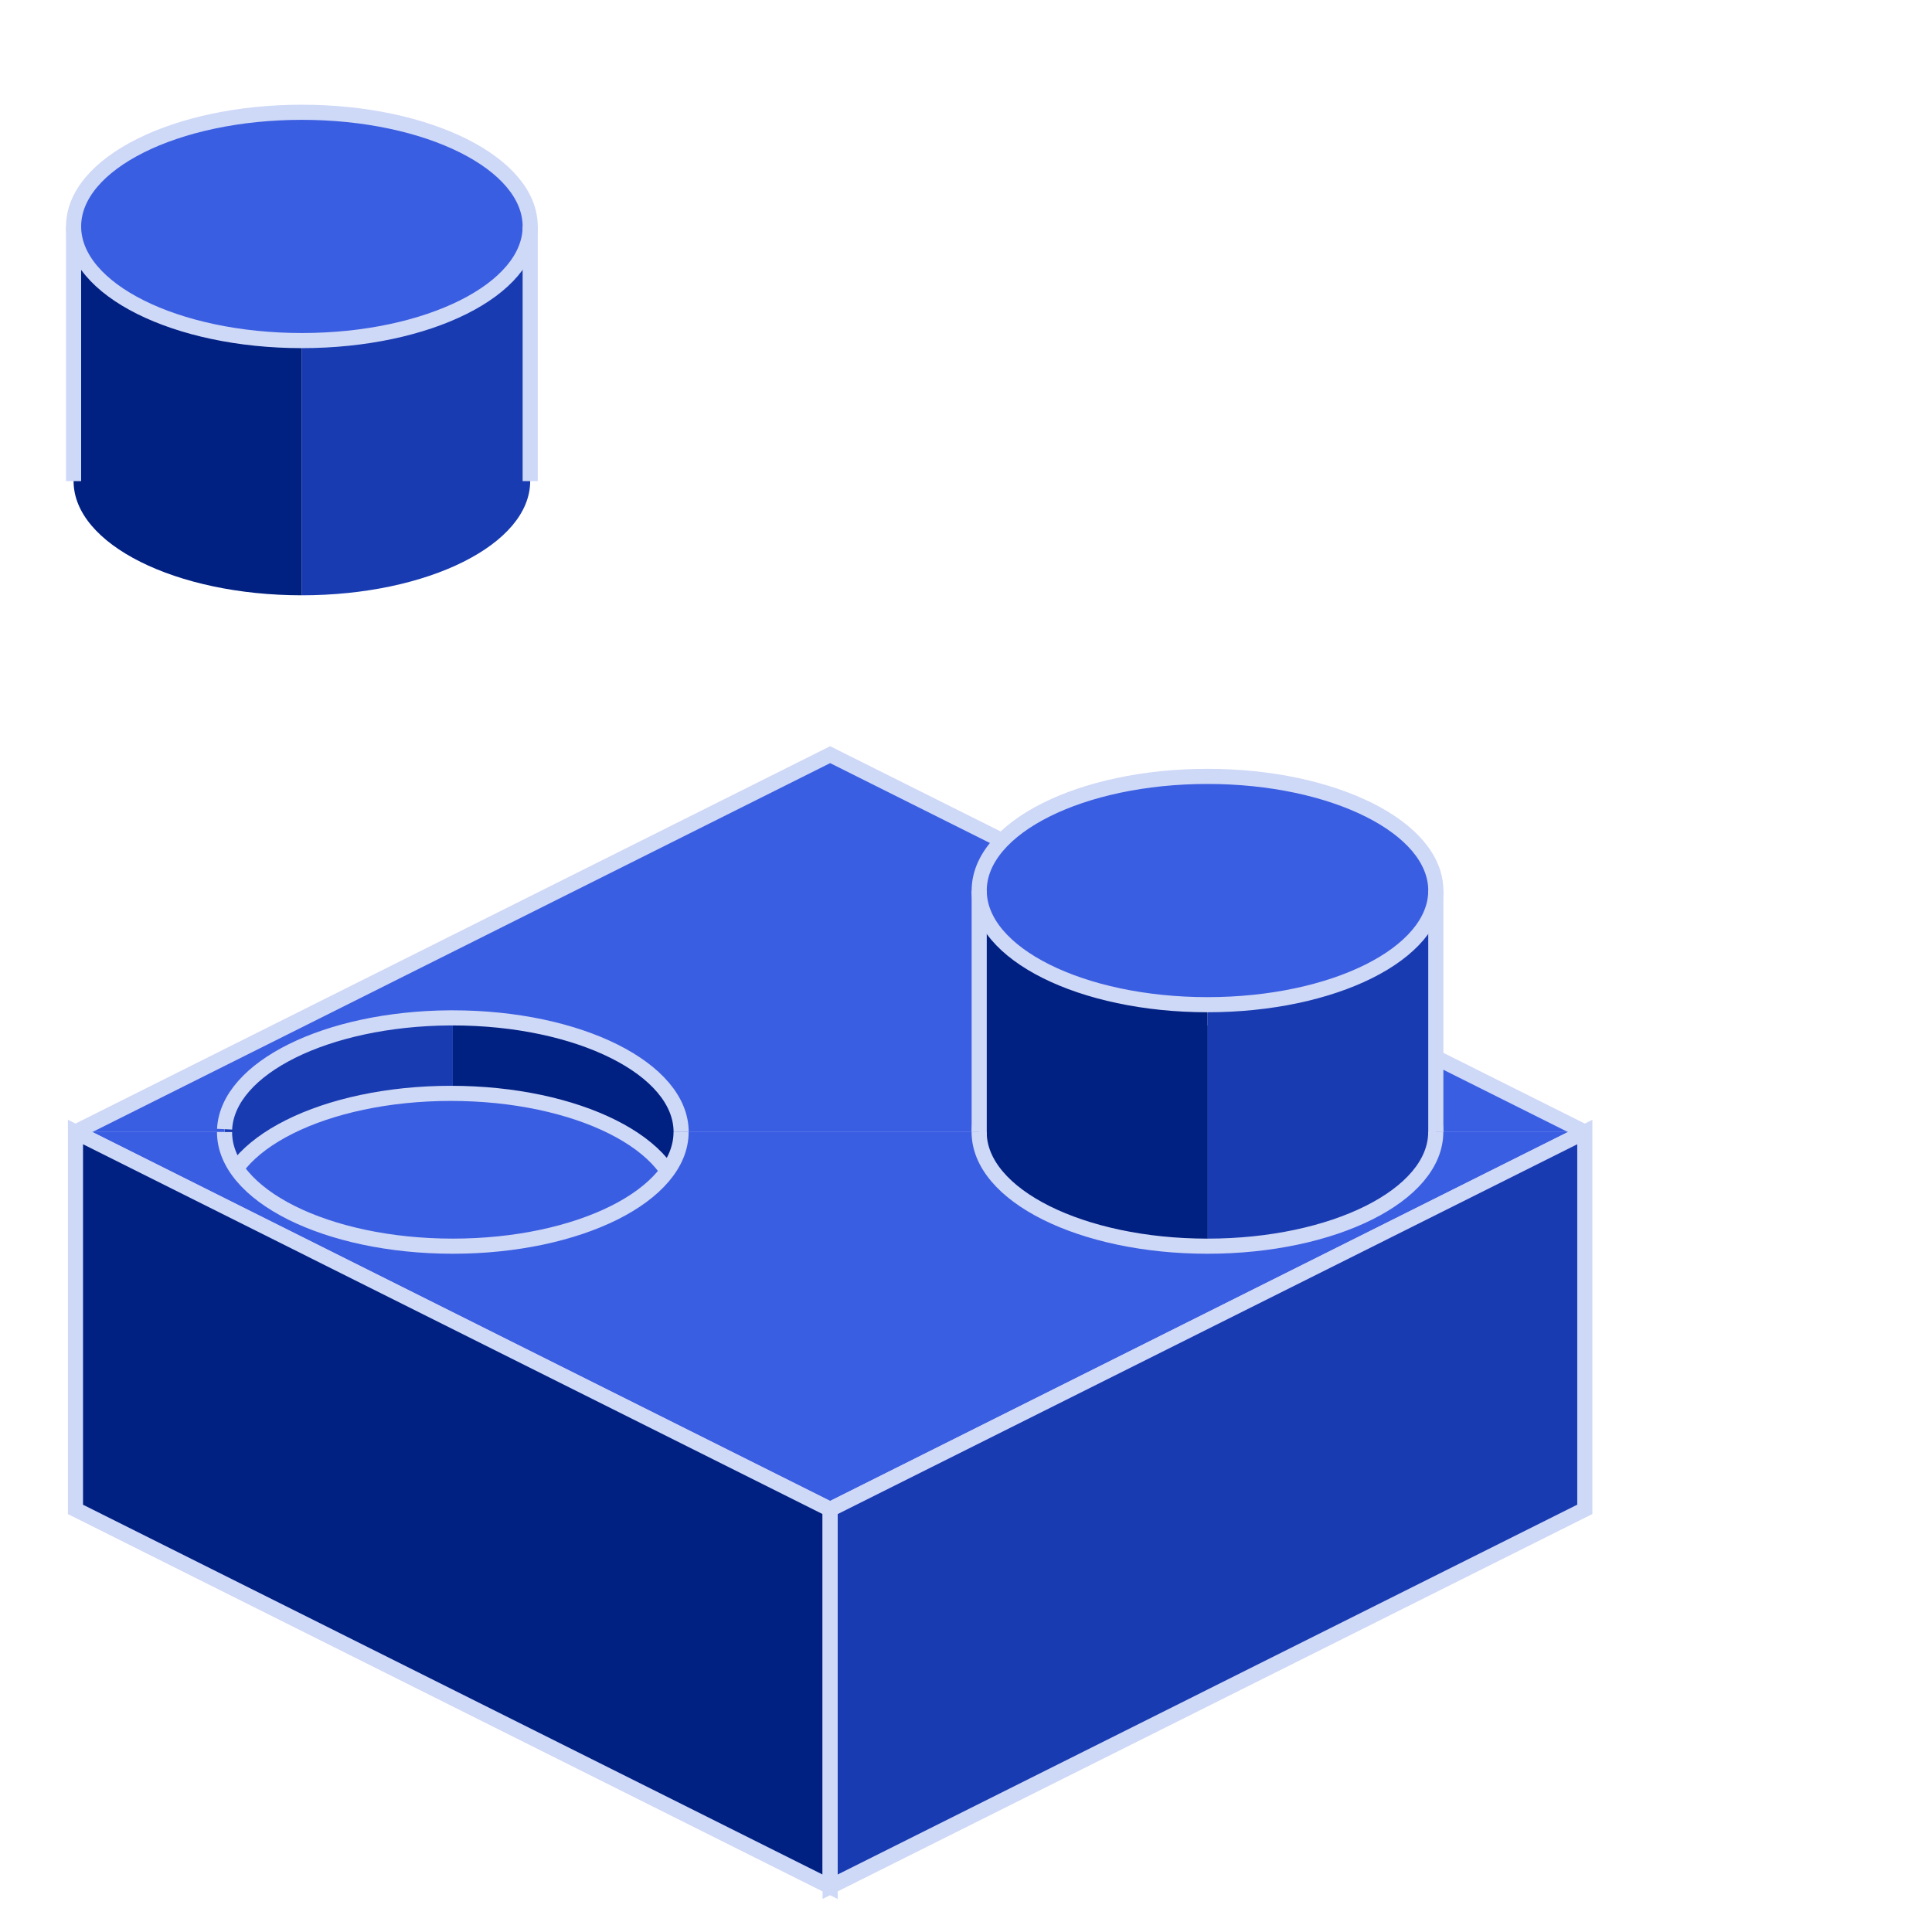
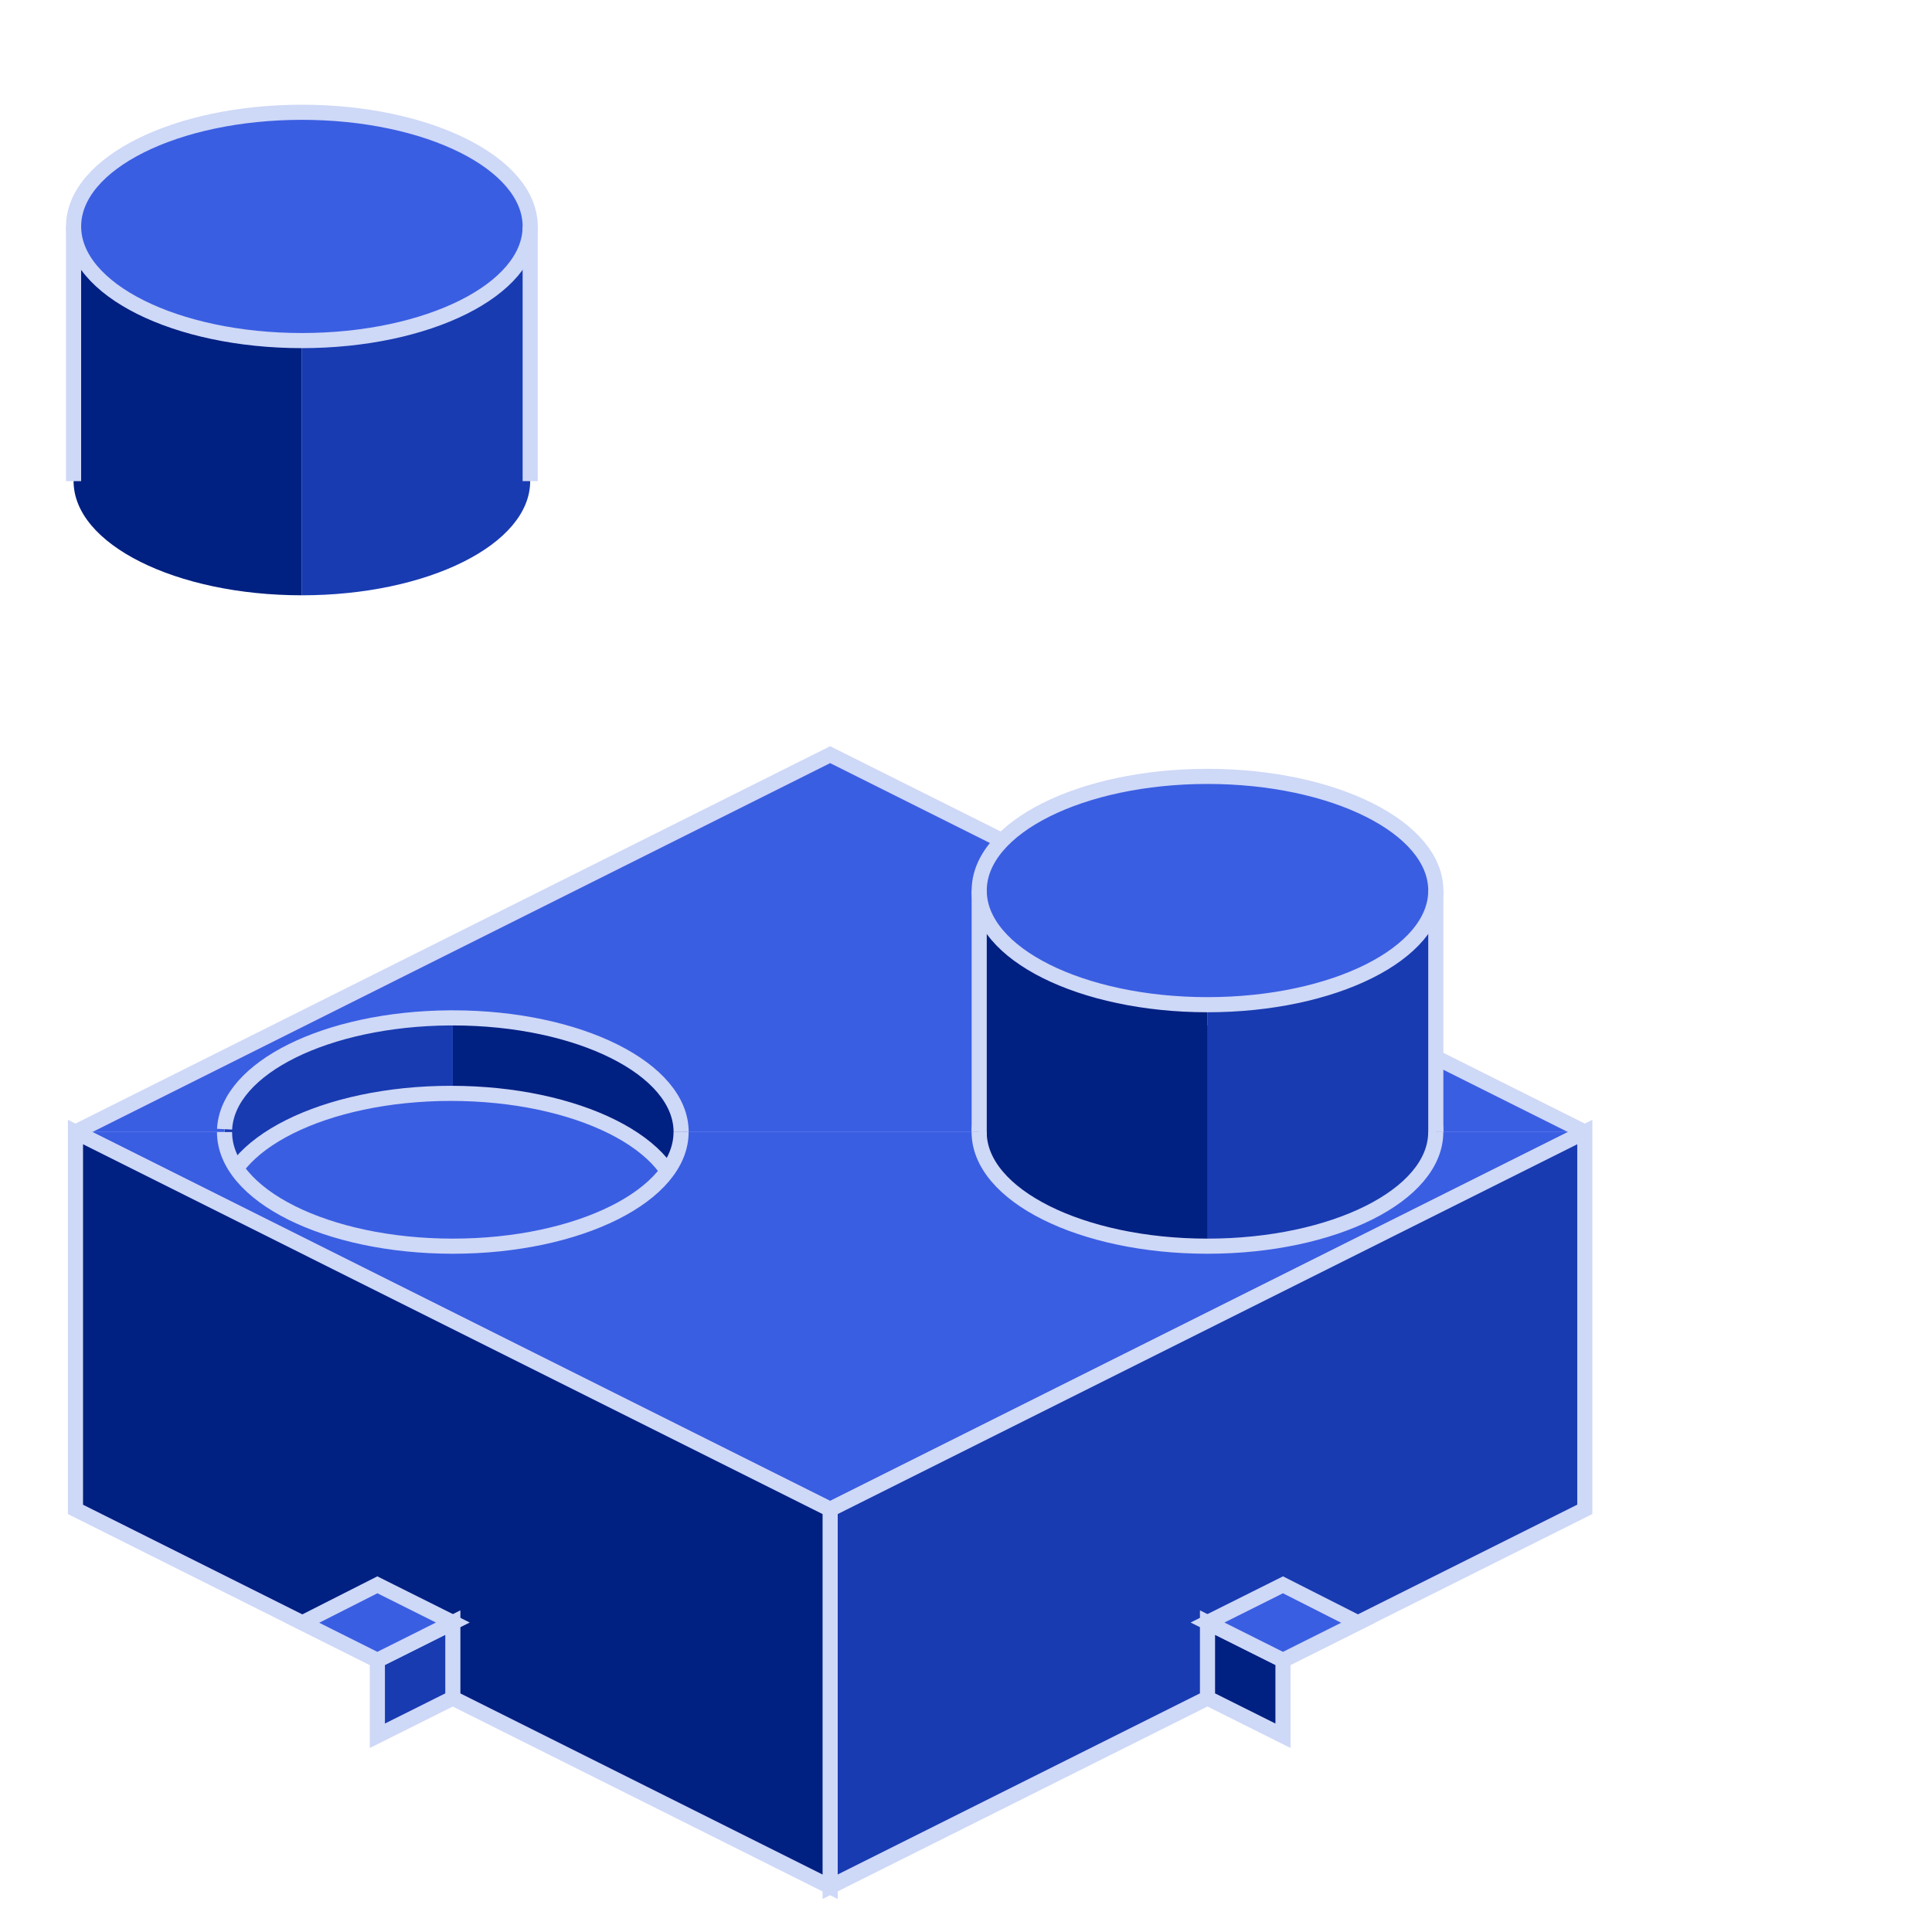
- <svg xmlns="http://www.w3.org/2000/svg" width="128" height="128" viewBox="0 0 33.867 33.867" version="1.1" id="svg1047">
+ <svg xmlns="http://www.w3.org/2000/svg" id="svg1047" version="1.1" viewBox="0 0 33.867 33.867" height="128" width="128">
  <defs id="defs1041" />
  <g id="layer1">
-     <path id="path1931" style="display:inline;opacity:1;fill:#002082;fill-opacity:1;stroke:none;stroke-width:0.265;stroke-linecap:round;stroke-miterlimit:4;stroke-dasharray:none;stroke-opacity:1" d="m 21.167,17.843 v 4.002 a 4.002,2.001 0 0 0 4.002,-2.001 4.002,2.001 0 0 0 -4.002,-2.001 z" />
-     <path id="path2014" style="display:inline;opacity:1;fill:#183bb1;fill-opacity:1;stroke:none;stroke-width:0.265;stroke-linecap:round;stroke-miterlimit:4;stroke-dasharray:none;stroke-opacity:1" d="m 21.109,17.843 a 4.002,2.001 0 0 0 -3.944,2.001 4.002,2.001 0 0 0 4.002,2.001 v -4.002 a 4.002,2.001 0 0 0 -0.058,0 z" />
-     <path id="path1949" style="display:inline;opacity:1;fill:#002082;fill-opacity:1;stroke:none;stroke-width:0.265;stroke-linecap:round;stroke-miterlimit:4;stroke-dasharray:none;stroke-opacity:1" d="m 7.938,17.843 v 4.002 A 4.002,2.001 0 0 0 11.939,19.844 4.002,2.001 0 0 0 7.938,17.843 Z" />
-     <path id="path2018" style="display:inline;opacity:1;fill:#183bb1;fill-opacity:1;stroke:none;stroke-width:0.265;stroke-linecap:round;stroke-miterlimit:4;stroke-dasharray:none;stroke-opacity:1" d="m 7.88,17.843 a 4.002,2.001 0 0 0 -3.944,2.001 4.002,2.001 0 0 0 4.002,2.001 v -4.002 a 4.002,2.001 0 0 0 -0.058,0 z" />
-     <path style="display:inline;fill:#3a5ee2;stroke:none;stroke-width:0.265;stroke-linecap:butt;stroke-linejoin:miter;stroke-miterlimit:4;stroke-dasharray:none;stroke-opacity:1" d="M 14.552,13.229 1.323,19.844 h 2.613 a 4.002,2.001 0 0 1 3.944,-2.001 4.002,2.001 0 0 1 0.058,0 4.002,2.001 0 0 1 4.002,2.001 h 5.226 a 4.002,2.001 0 0 1 3.943,-2.001 4.002,2.001 0 0 1 5.29e-4,0 4.002,2.001 0 0 1 0.058,0 4.002,2.001 0 0 1 4.002,2.001 h 2.613 z" id="path998" />
-     <path d="m 17.165,19.842 a 4.002,2.001 0 0 1 3.943,-1.999 4.002,2.001 0 0 1 5.29e-4,0 4.002,2.001 0 0 1 0.058,0 4.002,2.001 0 0 1 4.002,2.001" style="display:inline;fill:none;stroke:#ced8f7;stroke-width:0.265;stroke-linecap:butt;stroke-linejoin:miter;stroke-miterlimit:4;stroke-dasharray:none;stroke-opacity:1" id="path1007" />
-     <path d="m 3.937,19.794 a 4.002,2.001 0 0 1 3.943,-1.951 4.002,2.001 0 0 1 0.058,0 4.002,2.001 0 0 1 4.002,2.001" style="display:inline;fill:none;stroke:#ced8f7;stroke-width:0.265;stroke-linecap:butt;stroke-linejoin:miter;stroke-miterlimit:4;stroke-dasharray:none;stroke-opacity:1" id="path1000" />
-     <path id="path1010" d="M 1.323,19.844 14.552,13.229 27.781,19.844" style="display:inline;fill:none;stroke:#ced8f7;stroke-width:0.265px;stroke-linecap:butt;stroke-linejoin:miter;stroke-opacity:1" />
-     <g id="g1687" transform="translate(2.579693,17.72708)">
-       <path id="ellipse1012" style="display:inline;opacity:1;fill:#183bb1;fill-opacity:1;stroke:none;stroke-width:0.265;stroke-linecap:round;stroke-miterlimit:4;stroke-dasharray:none;stroke-opacity:1" d="m 5.325,3.44 v 6.466 a 4.002,2.001 0 0 0 4.002,-2.001 v -4.465 z" />
-       <path id="path1020" style="display:inline;opacity:1;fill:#002082;fill-opacity:1;stroke:none;stroke-width:0.265;stroke-linecap:round;stroke-miterlimit:4;stroke-dasharray:none;stroke-opacity:1" d="m 1.323,3.44 v 4.465 a 4.002,2.001 0 0 0 4.002,2.001 v -6.466 z" />
-       <ellipse style="display:inline;opacity:1;fill:#3a5ee2;fill-opacity:1;stroke:#ced8f7;stroke-width:0.265;stroke-linecap:round;stroke-miterlimit:4;stroke-dasharray:none;stroke-opacity:1" id="ellipse1984" cx="5.325" cy="3.44" rx="4.002" ry="2.001" />
-       <path style="display:inline;fill:none;stroke:#ced8f7;stroke-width:0.265px;stroke-linecap:butt;stroke-linejoin:miter;stroke-opacity:1" d="m 9.327,3.44 v 4.465" id="path1024" />
-       <path style="display:inline;fill:none;stroke:#ced8f7;stroke-width:0.265px;stroke-linecap:butt;stroke-linejoin:miter;stroke-opacity:1" d="m 1.323,3.44 v 4.465" id="path1026" />
+     <path d="m 21.167,17.843 v 4.002 a 4.002,2.001 0 0 0 4.002,-2.001 4.002,2.001 0 0 0 -4.002,-2.001 z" style="display:inline;opacity:1;fill:#002082;fill-opacity:1;stroke:none;stroke-width:0.265;stroke-linecap:round;stroke-miterlimit:4;stroke-dasharray:none;stroke-opacity:1" id="path1931" />
+     <path d="m 21.109,17.843 a 4.002,2.001 0 0 0 -3.944,2.001 4.002,2.001 0 0 0 4.002,2.001 v -4.002 a 4.002,2.001 0 0 0 -0.058,0 z" style="display:inline;opacity:1;fill:#183bb1;fill-opacity:1;stroke:none;stroke-width:0.265;stroke-linecap:round;stroke-miterlimit:4;stroke-dasharray:none;stroke-opacity:1" id="path2014" />
+     <path d="m 7.938,17.843 v 4.002 A 4.002,2.001 0 0 0 11.939,19.844 4.002,2.001 0 0 0 7.938,17.843 Z" style="display:inline;opacity:1;fill:#002082;fill-opacity:1;stroke:none;stroke-width:0.265;stroke-linecap:round;stroke-miterlimit:4;stroke-dasharray:none;stroke-opacity:1" id="path1949" />
+     <path d="m 7.88,17.843 a 4.002,2.001 0 0 0 -3.944,2.001 4.002,2.001 0 0 0 4.002,2.001 v -4.002 a 4.002,2.001 0 0 0 -0.058,0 z" style="display:inline;opacity:1;fill:#183bb1;fill-opacity:1;stroke:none;stroke-width:0.265;stroke-linecap:round;stroke-miterlimit:4;stroke-dasharray:none;stroke-opacity:1" id="path2018" />
+     <path id="path998" d="M 14.552,13.229 1.323,19.844 h 2.613 a 4.002,2.001 0 0 1 3.944,-2.001 4.002,2.001 0 0 1 0.058,0 4.002,2.001 0 0 1 4.002,2.001 h 5.226 a 4.002,2.001 0 0 1 3.943,-2.001 4.002,2.001 0 0 1 5.29e-4,0 4.002,2.001 0 0 1 0.058,0 4.002,2.001 0 0 1 4.002,2.001 h 2.613 z" style="display:inline;fill:#3a5ee2;stroke:none;stroke-width:0.265;stroke-linecap:butt;stroke-linejoin:miter;stroke-miterlimit:4;stroke-dasharray:none;stroke-opacity:1" />
+     <path id="path1007" style="display:inline;fill:none;stroke:#ced8f7;stroke-width:0.265;stroke-linecap:butt;stroke-linejoin:miter;stroke-miterlimit:4;stroke-dasharray:none;stroke-opacity:1" d="m 17.165,19.842 a 4.002,2.001 0 0 1 3.943,-1.999 4.002,2.001 0 0 1 5.29e-4,0 4.002,2.001 0 0 1 0.058,0 4.002,2.001 0 0 1 4.002,2.001" />
+     <path id="path1000" style="display:inline;fill:none;stroke:#ced8f7;stroke-width:0.265;stroke-linecap:butt;stroke-linejoin:miter;stroke-miterlimit:4;stroke-dasharray:none;stroke-opacity:1" d="m 3.937,19.794 a 4.002,2.001 0 0 1 3.943,-1.951 4.002,2.001 0 0 1 0.058,0 4.002,2.001 0 0 1 4.002,2.001" />
+     <path style="display:inline;fill:none;stroke:#ced8f7;stroke-width:0.265px;stroke-linecap:butt;stroke-linejoin:miter;stroke-opacity:1" d="M 1.323,19.844 14.552,13.229 27.781,19.844" id="path1010" />
+     <g transform="translate(2.579693,17.72708)" id="g1687">
+       <path d="m 5.325,3.44 v 6.466 a 4.002,2.001 0 0 0 4.002,-2.001 v -4.465 z" style="display:inline;opacity:1;fill:#183bb1;fill-opacity:1;stroke:none;stroke-width:0.265;stroke-linecap:round;stroke-miterlimit:4;stroke-dasharray:none;stroke-opacity:1" id="ellipse1012" />
+       <path d="m 1.323,3.44 v 4.465 a 4.002,2.001 0 0 0 4.002,2.001 v -6.466 z" style="display:inline;opacity:1;fill:#002082;fill-opacity:1;stroke:none;stroke-width:0.265;stroke-linecap:round;stroke-miterlimit:4;stroke-dasharray:none;stroke-opacity:1" id="path1020" />
+       <ellipse ry="2.001" rx="4.002" cy="3.44" cx="5.325" id="ellipse1984" style="display:inline;opacity:1;fill:#3a5ee2;fill-opacity:1;stroke:#ced8f7;stroke-width:0.265;stroke-linecap:round;stroke-miterlimit:4;stroke-dasharray:none;stroke-opacity:1" />
+       <path id="path1024" d="m 9.327,3.44 v 4.465" style="display:inline;fill:none;stroke:#ced8f7;stroke-width:0.265px;stroke-linecap:butt;stroke-linejoin:miter;stroke-opacity:1" />
+       <path id="path1026" d="m 1.323,3.44 v 4.465" style="display:inline;fill:none;stroke:#ced8f7;stroke-width:0.265px;stroke-linecap:butt;stroke-linejoin:miter;stroke-opacity:1" />
    </g>
-     <g transform="translate(15.84192,12.17083)" id="g1701">
-       <path d="m 5.325,3.44 v 6.466 a 4.002,2.001 0 0 0 4.002,-2.001 v -4.465 z" style="display:inline;opacity:1;fill:#183bb1;fill-opacity:1;stroke:none;stroke-width:0.265;stroke-linecap:round;stroke-miterlimit:4;stroke-dasharray:none;stroke-opacity:1" id="path1691" />
-       <path d="m 1.323,3.44 v 4.465 a 4.002,2.001 0 0 0 4.002,2.001 v -6.466 z" style="display:inline;opacity:1;fill:#002082;fill-opacity:1;stroke:none;stroke-width:0.265;stroke-linecap:round;stroke-miterlimit:4;stroke-dasharray:none;stroke-opacity:1" id="path1693" />
-       <ellipse ry="2.001" rx="4.002" cy="3.44" cx="5.325" id="ellipse1695" style="display:inline;opacity:1;fill:#3a5ee2;fill-opacity:1;stroke:#ced8f7;stroke-width:0.265;stroke-linecap:round;stroke-miterlimit:4;stroke-dasharray:none;stroke-opacity:1" />
-       <path id="path1697" d="m 9.327,3.44 v 4.465" style="display:inline;fill:none;stroke:#ced8f7;stroke-width:0.265px;stroke-linecap:butt;stroke-linejoin:miter;stroke-opacity:1" />
-       <path id="path1699" d="m 1.323,3.44 v 4.465" style="display:inline;fill:none;stroke:#ced8f7;stroke-width:0.265px;stroke-linecap:butt;stroke-linejoin:miter;stroke-opacity:1" />
+     <g id="g1701" transform="translate(15.84192,12.17083)">
+       <path id="path1691" style="display:inline;opacity:1;fill:#183bb1;fill-opacity:1;stroke:none;stroke-width:0.265;stroke-linecap:round;stroke-miterlimit:4;stroke-dasharray:none;stroke-opacity:1" d="m 5.325,3.44 v 6.466 a 4.002,2.001 0 0 0 4.002,-2.001 v -4.465 z" />
+       <path id="path1693" style="display:inline;opacity:1;fill:#002082;fill-opacity:1;stroke:none;stroke-width:0.265;stroke-linecap:round;stroke-miterlimit:4;stroke-dasharray:none;stroke-opacity:1" d="m 1.323,3.44 v 4.465 a 4.002,2.001 0 0 0 4.002,2.001 v -6.466 z" />
+       <ellipse style="display:inline;opacity:1;fill:#3a5ee2;fill-opacity:1;stroke:#ced8f7;stroke-width:0.265;stroke-linecap:round;stroke-miterlimit:4;stroke-dasharray:none;stroke-opacity:1" id="ellipse1695" cx="5.325" cy="3.44" rx="4.002" ry="2.001" />
+       <path style="display:inline;fill:none;stroke:#ced8f7;stroke-width:0.265px;stroke-linecap:butt;stroke-linejoin:miter;stroke-opacity:1" d="m 9.327,3.44 v 4.465" id="path1697" />
+       <path style="display:inline;fill:none;stroke:#ced8f7;stroke-width:0.265px;stroke-linecap:butt;stroke-linejoin:miter;stroke-opacity:1" d="m 1.323,3.44 v 4.465" id="path1699" />
    </g>
-     <path id="path970" style="display:inline;fill:#3a5ee2;stroke:none;stroke-width:0.265;stroke-linecap:butt;stroke-linejoin:miter;stroke-miterlimit:4;stroke-dasharray:none;stroke-opacity:1" d="m 27.781,19.844 h -2.613 a 4.002,2.001 0 0 1 -4.002,2.001 4.002,2.001 0 0 1 -4.002,-2.001 h -5.226 A 4.002,2.001 0 0 1 7.938,21.845 4.002,2.001 0 0 1 3.936,19.844 h -2.613 l 13.229,6.615 z" />
-     <path d="M 11.939,19.844 A 4.002,2.001 0 0 1 7.937,21.845 4.002,2.001 0 0 1 3.936,19.844 v 0" style="display:inline;fill:none;stroke:#ced8f7;stroke-width:0.265;stroke-linecap:butt;stroke-linejoin:miter;stroke-miterlimit:4;stroke-dasharray:none;stroke-opacity:1" id="path981" />
-     <path d="m 25.168,19.844 a 4.002,2.001 0 0 1 -4.002,2.001 4.002,2.001 0 0 1 -4.002,-2.001 v 0" style="display:inline;fill:none;stroke:#ced8f7;stroke-width:0.265;stroke-linecap:butt;stroke-linejoin:miter;stroke-miterlimit:4;stroke-dasharray:none;stroke-opacity:1" id="path974" />
-     <path id="path984" d="M 1.323,19.844 14.552,26.458 27.781,19.844" style="display:inline;fill:none;stroke:#ced8f7;stroke-width:0.265px;stroke-linecap:butt;stroke-linejoin:miter;stroke-opacity:1" />
-     <path id="path1899" d="m 1.323,19.844 v 6.615 l 13.229,6.615 v -6.615 z" style="display:inline;fill:#002082;stroke:#ced8f7;stroke-width:0.265;stroke-linecap:butt;stroke-linejoin:miter;stroke-miterlimit:4;stroke-dasharray:none;stroke-opacity:1" />
-     <path id="path1901" d="M 14.552,33.073 27.781,26.458 V 19.844 l -13.229,6.615 z" style="display:inline;fill:#183bb1;fill-opacity:1;stroke:#ced8f7;stroke-width:0.265;stroke-linecap:butt;stroke-linejoin:miter;stroke-miterlimit:4;stroke-dasharray:none;stroke-opacity:1" />
-     <g id="g1713" transform="translate(-0.03308028,0.5291666)">
-       <path id="path1703" style="display:inline;opacity:1;fill:#183bb1;fill-opacity:1;stroke:none;stroke-width:0.265;stroke-linecap:round;stroke-miterlimit:4;stroke-dasharray:none;stroke-opacity:1" d="m 5.325,3.44 v 6.466 a 4.002,2.001 0 0 0 4.002,-2.001 v -4.465 z" />
-       <path id="path1705" style="display:inline;opacity:1;fill:#002082;fill-opacity:1;stroke:none;stroke-width:0.265;stroke-linecap:round;stroke-miterlimit:4;stroke-dasharray:none;stroke-opacity:1" d="m 1.323,3.44 v 4.465 a 4.002,2.001 0 0 0 4.002,2.001 v -6.466 z" />
-       <ellipse style="display:inline;opacity:1;fill:#3a5ee2;fill-opacity:1;stroke:#ced8f7;stroke-width:0.265;stroke-linecap:round;stroke-miterlimit:4;stroke-dasharray:none;stroke-opacity:1" id="ellipse1707" cx="5.325" cy="3.44" rx="4.002" ry="2.001" />
-       <path style="display:inline;fill:none;stroke:#ced8f7;stroke-width:0.265px;stroke-linecap:butt;stroke-linejoin:miter;stroke-opacity:1" d="m 9.327,3.44 v 4.465" id="path1709" />
-       <path style="display:inline;fill:none;stroke:#ced8f7;stroke-width:0.265px;stroke-linecap:butt;stroke-linejoin:miter;stroke-opacity:1" d="m 1.323,3.44 v 4.465" id="path1711" />
+     <path d="m 27.781,19.844 h -2.613 a 4.002,2.001 0 0 1 -4.002,2.001 4.002,2.001 0 0 1 -4.002,-2.001 h -5.226 A 4.002,2.001 0 0 1 7.938,21.845 4.002,2.001 0 0 1 3.936,19.844 h -2.613 l 13.229,6.615 z" style="display:inline;fill:#3a5ee2;stroke:none;stroke-width:0.265;stroke-linecap:butt;stroke-linejoin:miter;stroke-miterlimit:4;stroke-dasharray:none;stroke-opacity:1" id="path970" />
+     <path id="path981" style="display:inline;fill:none;stroke:#ced8f7;stroke-width:0.265;stroke-linecap:butt;stroke-linejoin:miter;stroke-miterlimit:4;stroke-dasharray:none;stroke-opacity:1" d="M 11.939,19.844 A 4.002,2.001 0 0 1 7.937,21.845 4.002,2.001 0 0 1 3.936,19.844 v 0" />
+     <path id="path974" style="display:inline;fill:none;stroke:#ced8f7;stroke-width:0.265;stroke-linecap:butt;stroke-linejoin:miter;stroke-miterlimit:4;stroke-dasharray:none;stroke-opacity:1" d="m 25.168,19.844 a 4.002,2.001 0 0 1 -4.002,2.001 4.002,2.001 0 0 1 -4.002,-2.001 v 0" />
+     <path style="display:inline;fill:none;stroke:#ced8f7;stroke-width:0.265px;stroke-linecap:butt;stroke-linejoin:miter;stroke-opacity:1" d="M 1.323,19.844 14.552,26.458 27.781,19.844" id="path984" />
+     <g transform="translate(-0.03308028,0.5291666)" id="g1713">
+       <path d="m 5.325,3.44 v 6.466 a 4.002,2.001 0 0 0 4.002,-2.001 v -4.465 z" style="display:inline;opacity:1;fill:#183bb1;fill-opacity:1;stroke:none;stroke-width:0.265;stroke-linecap:round;stroke-miterlimit:4;stroke-dasharray:none;stroke-opacity:1" id="path1703" />
+       <path d="m 1.323,3.44 v 4.465 a 4.002,2.001 0 0 0 4.002,2.001 v -6.466 z" style="display:inline;opacity:1;fill:#002082;fill-opacity:1;stroke:none;stroke-width:0.265;stroke-linecap:round;stroke-miterlimit:4;stroke-dasharray:none;stroke-opacity:1" id="path1705" />
+       <ellipse ry="2.001" rx="4.002" cy="3.44" cx="5.325" id="ellipse1707" style="display:inline;opacity:1;fill:#3a5ee2;fill-opacity:1;stroke:#ced8f7;stroke-width:0.265;stroke-linecap:round;stroke-miterlimit:4;stroke-dasharray:none;stroke-opacity:1" />
+       <path id="path1709" d="m 9.327,3.44 v 4.465" style="display:inline;fill:none;stroke:#ced8f7;stroke-width:0.265px;stroke-linecap:butt;stroke-linejoin:miter;stroke-opacity:1" />
+       <path id="path1711" d="m 1.323,3.44 v 4.465" style="display:inline;fill:none;stroke:#ced8f7;stroke-width:0.265px;stroke-linecap:butt;stroke-linejoin:miter;stroke-opacity:1" />
    </g>
+     <path style="display:inline;fill:#183bb1;fill-opacity:1;stroke:#ced8f7;stroke-width:0.265;stroke-linecap:butt;stroke-linejoin:miter;stroke-miterlimit:4;stroke-dasharray:none;stroke-opacity:1" d="M 14.552,33.073 27.781,26.458 V 19.844 l -13.229,6.615 z" id="path1283" />
+     <path id="path1285" d="m 22.49,29.104 -1.323,-0.661 v 1.323 l 1.323,0.661 z" style="display:inline;fill:#002082;stroke:#ced8f7;stroke-width:0.265px;stroke-linecap:butt;stroke-linejoin:miter;stroke-opacity:1" />
+     <path id="path1287" d="m 22.49,29.104 1.314,-0.657 -1.314,-0.666 -1.323,0.661 z" style="display:inline;fill:#3a5ee2;stroke:#ced8f7;stroke-width:0.265px;stroke-linecap:butt;stroke-linejoin:miter;stroke-opacity:1" />
+     <path style="display:inline;fill:#002082;stroke:#ced8f7;stroke-width:0.265;stroke-linecap:butt;stroke-linejoin:miter;stroke-miterlimit:4;stroke-dasharray:none;stroke-opacity:1" d="m 1.323,19.844 v 6.615 l 13.229,6.615 v -6.615 z" id="path1289" />
+     <path style="display:inline;fill:#183bb1;stroke:#ced8f7;stroke-width:0.265px;stroke-linecap:butt;stroke-linejoin:miter;stroke-opacity:1" d="m 6.615,29.104 1.323,-0.661 v 1.323 L 6.615,30.427 Z" id="path1291" />
+     <path style="display:inline;fill:#3a5ee2;stroke:#ced8f7;stroke-width:0.265px;stroke-linecap:butt;stroke-linejoin:miter;stroke-opacity:1" d="m 6.615,29.104 -1.314,-0.657 1.314,-0.666 1.323,0.661 z" id="path1293" />
  </g>
</svg>
